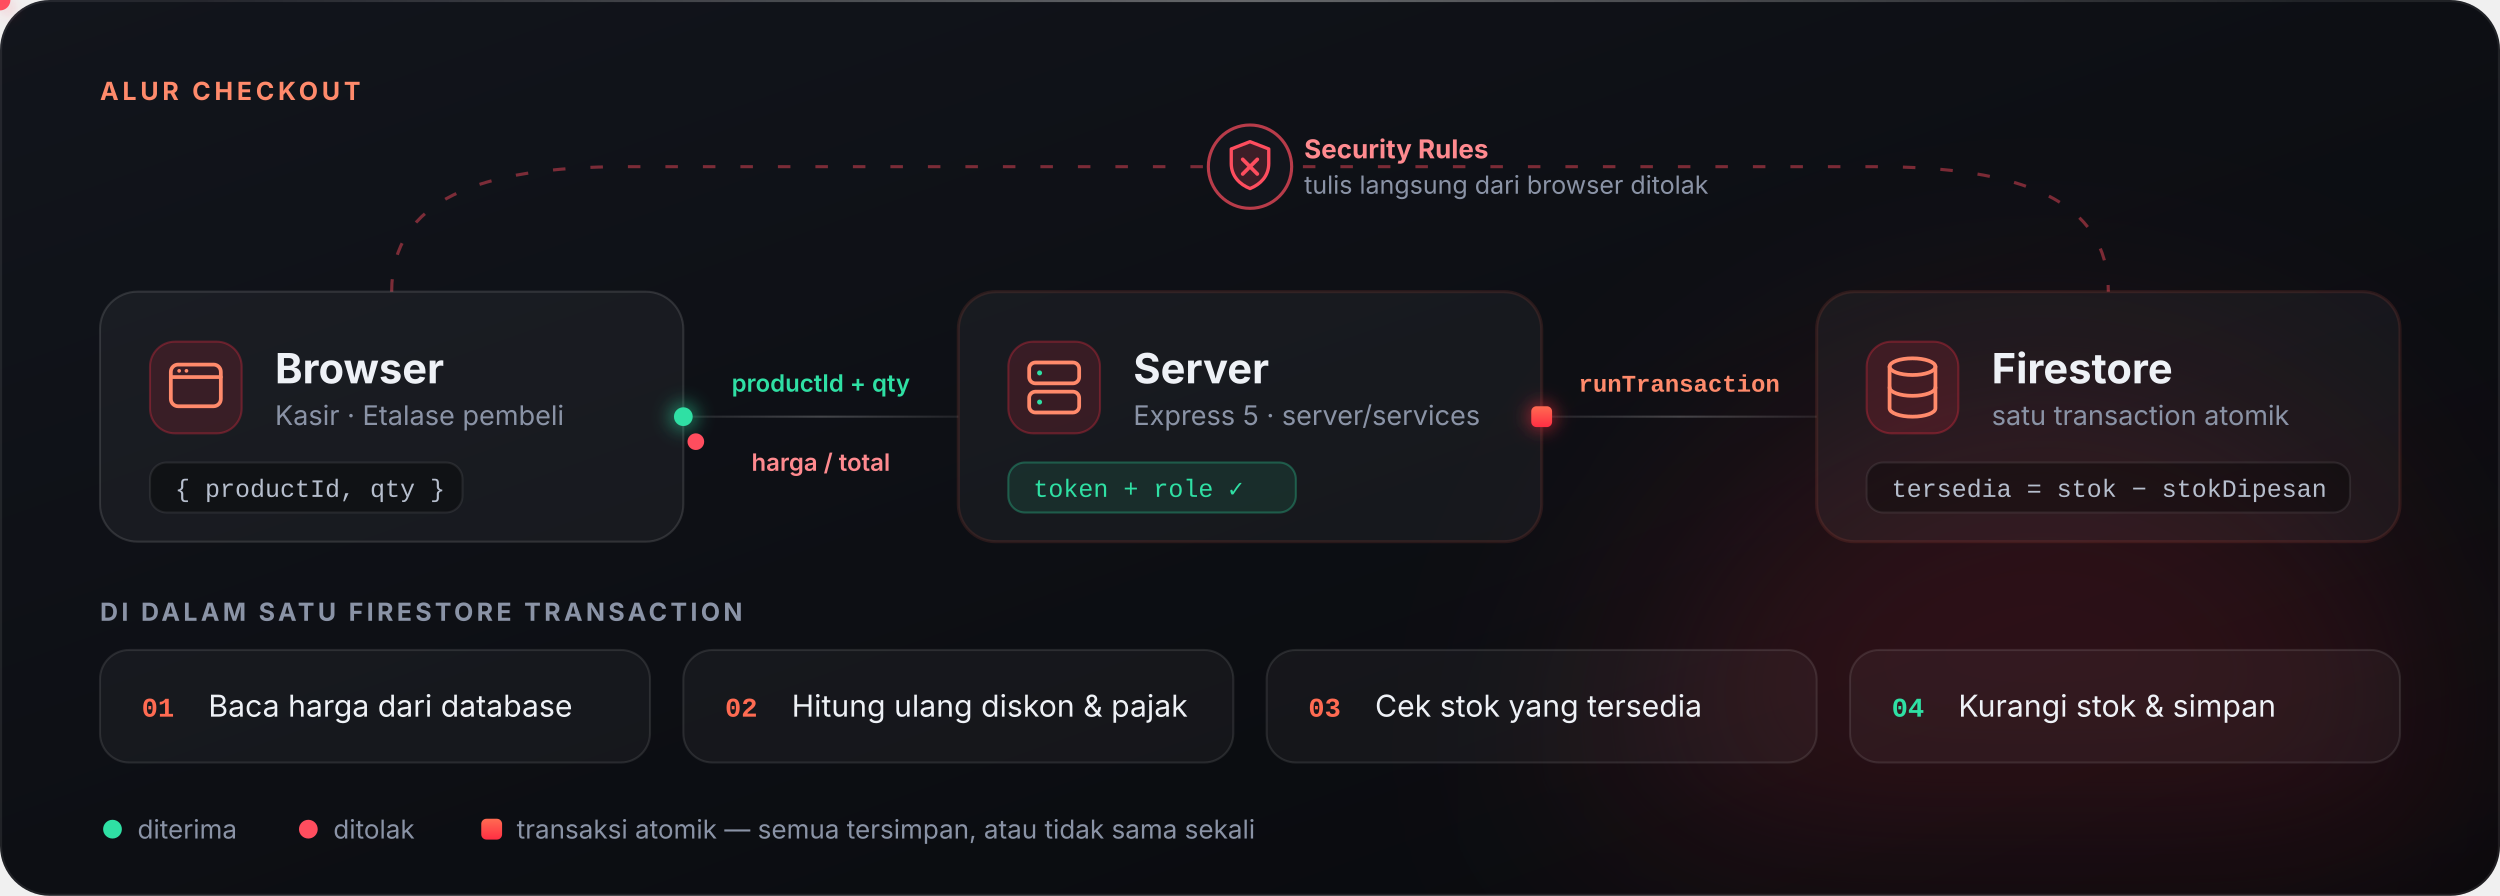
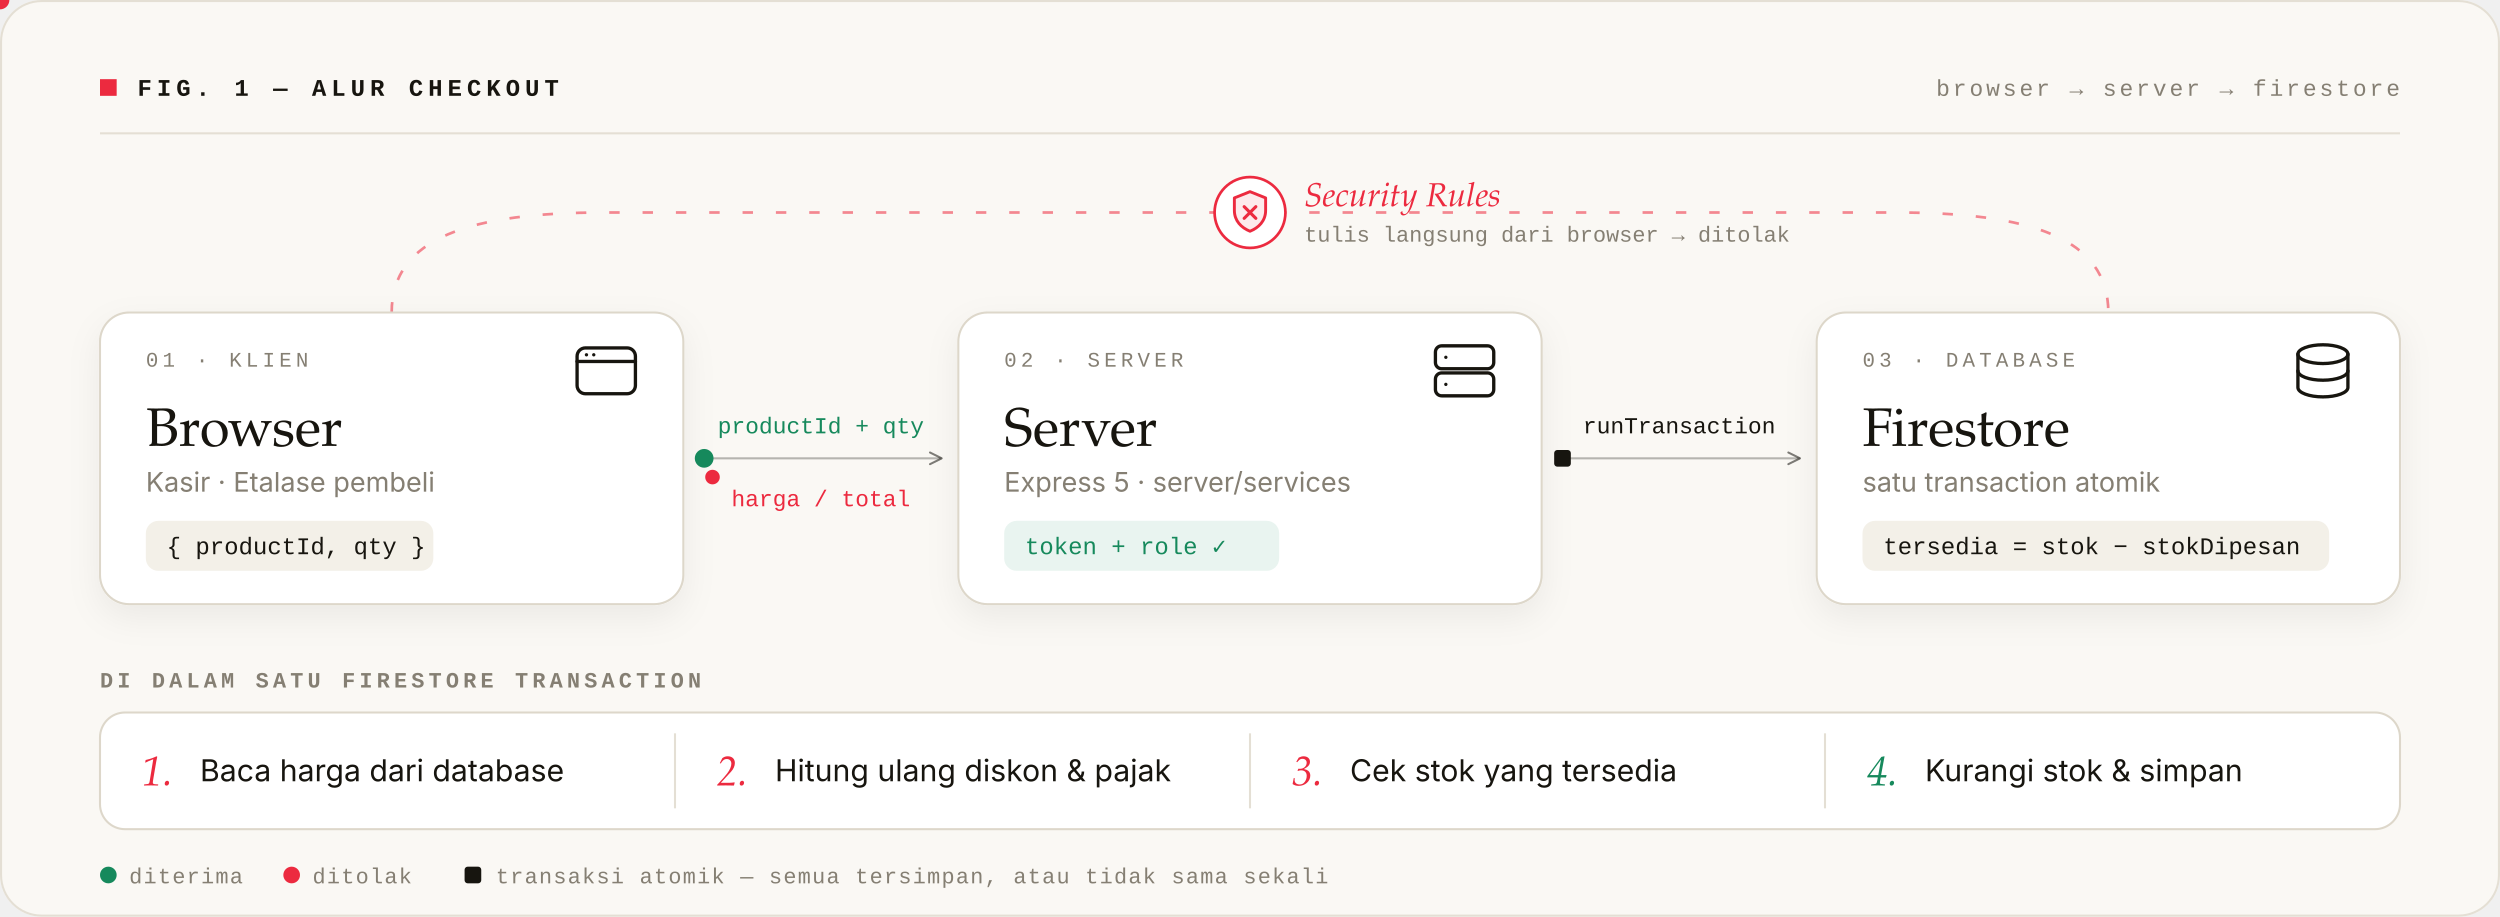
- <svg xmlns="http://www.w3.org/2000/svg" width="1200" height="430" viewBox="0 0 1200 430" role="img" aria-label="Alur checkout: browser hanya mengirim productId dan qty, server menghitung ulang di dalam satu Firestore transaction, dan Security Rules menolak penulisan langsung dari browser.">
+ <svg xmlns="http://www.w3.org/2000/svg" width="1200" height="440" viewBox="0 0 1200 440" role="img" aria-label="Alur checkout: browser hanya mengirim productId dan qty, server menghitung ulang di dalam satu Firestore transaction, dan Security Rules menolak penulisan langsung dari browser.">
  <defs>
-     <linearGradient id="bg" x1="0" y1="0" x2="1" y2="1">
-       <stop offset="0" stop-color="#12151c" />
-       <stop offset="1" stop-color="#08090c" />
-     </linearGradient>
-     <linearGradient id="brand" x1="0" y1="0" x2="0" y2="1">
-       <stop offset="0" stop-color="#ff6b52" />
-       <stop offset="1" stop-color="#ff2e43" />
-     </linearGradient>
-     <linearGradient id="edgeTop" x1="0" y1="0" x2="1" y2="0">
-       <stop offset="0" stop-color="#fff" stop-opacity="0" />
-       <stop offset=".5" stop-color="#fff" stop-opacity=".3" />
-       <stop offset="1" stop-color="#fff" stop-opacity="0" />
-     </linearGradient>
-     <linearGradient id="wire" x1="0" y1="0" x2="1" y2="0">
-       <stop offset="0" stop-color="#fff" stop-opacity=".08" />
-       <stop offset=".5" stop-color="#fff" stop-opacity=".22" />
-       <stop offset="1" stop-color="#fff" stop-opacity=".08" />
-     </linearGradient>
-     <filter id="glow" x="-100%" y="-100%" width="300%" height="300%">
-       <feGaussianBlur stdDeviation="4" />
+     <marker id="arrow" viewBox="0 0 10 10" refX="9" refY="5" markerWidth="7" markerHeight="7" orient="auto">
+       <path d="M1 1l8 4-8 4" fill="none" stroke="#17150f" stroke-opacity=".55" stroke-width="1.4" stroke-linecap="round" stroke-linejoin="round" />
+     </marker>
+     <filter id="card" x="-10%" y="-20%" width="120%" height="150%">
+       <feDropShadow dx="0" dy="6" stdDeviation="8" flood-color="#17150f" flood-opacity=".06" />
    </filter>
-     <filter id="blur" x="-50%" y="-50%" width="200%" height="200%">
-       <feGaussianBlur stdDeviation="60" />
+     <filter id="ink" x="-20%" y="-20%" width="140%" height="140%">
+       <feTurbulence type="fractalNoise" baseFrequency=".9" numOctaves="2" seed="4" result="n" />
+       <feColorMatrix in="n" type="matrix" values="0 0 0 0 0  0 0 0 0 0  0 0 0 0 0  -2.6 0 0 0 2.1" result="m" />
+       <feComposite in="SourceGraphic" in2="m" operator="in" />
    </filter>
-     <clipPath id="frame">
-       <rect width="1200" height="430" rx="24" />
-     </clipPath>
    <style>
-       text { font-family: 'Segoe UI', Inter, -apple-system, BlinkMacSystemFont, 'Helvetica Neue', Arial, sans-serif; }
-       .mono { font-family: 'SFMono-Regular', 'Cascadia Code', Consolas, 'Liberation Mono', Menlo, monospace; }
-       .ttl { font-size: 20px; font-weight: 700; fill: #eef1f6; }
-       .sub { font-size: 13px; fill: #8a93a6; }
+       .serif { font-family: 'Iowan Old Style', 'Palatino Linotype', Palatino, 'Book Antiqua', Georgia, serif; }
+       .sans  { font-family: 'Segoe UI', Inter, -apple-system, BlinkMacSystemFont, 'Helvetica Neue', Arial, sans-serif; }
+       .mono  { font-family: 'SFMono-Regular', 'Cascadia Mono', Consolas, 'Liberation Mono', Menlo, monospace; }
+       .ttl { font-size: 26px; fill: #17150f; }
+       .sub { font-size: 13px; fill: #857f73; }
+       .tab { font-size: 10px; fill: #857f73; letter-spacing: 2px; }
+       .ic  { fill: none; stroke: #17150f; stroke-width: 1.6; stroke-linecap: round; stroke-linejoin: round; }

-       .ok   { animation: ok 6s cubic-bezier(.45,0,.25,1) infinite; }
-       .bad  { animation: bad 6s cubic-bezier(.45,0,.25,1) infinite; }
-       .tx   { animation: tx 6s cubic-bezier(.45,0,.25,1) infinite; }
-       .xA   { opacity: 0; animation: xA 6s ease-out infinite; }
-       @keyframes ok  { 0% { transform: translateX(0); opacity: 0 } 4% { opacity: 1 } 32% { opacity: 1 } 36%,100% { transform: translateX(132px); opacity: 0 } }
-       @keyframes bad { 0%,4% { transform: translateX(0) scale(1); opacity: 0 } 8% { opacity: 1 } 28% { transform: translateX(58px); opacity: 1 } 34%,100% { transform: translateX(58px); opacity: 0 } }
-       @keyframes xA  { 0%,27% { opacity: 0; transform: scale(.4) } 31% { opacity: 1; transform: scale(1.15) } 34%,48% { opacity: 1; transform: scale(1) } 55%,100% { opacity: 0 } }
-       @keyframes tx  { 0%,38% { transform: translateX(0); opacity: 0 } 42% { opacity: 1 } 70% { opacity: 1 } 74%,100% { transform: translateX(132px); opacity: 0 } }
-       .xA { transform-box: fill-box; transform-origin: center; }
+       .ok  { animation: ok 6s cubic-bezier(.45,0,.25,1) infinite; }
+       .bad { animation: bad 6s cubic-bezier(.45,0,.25,1) infinite; }
+       .tx  { animation: tx 6s cubic-bezier(.45,0,.25,1) infinite; }
+       .no  { opacity: 0; transform-box: fill-box; transform-origin: center; animation: no 6s ease-out infinite; }
+       @keyframes ok  { 0% { transform: translateX(0); opacity: 0 } 4%, 30% { opacity: 1 } 35%, 100% { transform: translateX(118px); opacity: 0 } }
+       @keyframes bad { 0%, 4% { transform: translateX(0); opacity: 0 } 8% { opacity: 1 } 26% { transform: translateX(52px); opacity: 1 } 31%, 100% { transform: translateX(52px); opacity: 0 } }
+       @keyframes no  { 0%, 25% { opacity: 0; transform: scale(1.8) rotate(-8deg) } 29% { opacity: 1; transform: scale(.95) rotate(-8deg) } 31%, 50% { opacity: 1; transform: scale(1) rotate(-8deg) } 56%, 100% { opacity: 0; transform: scale(1) rotate(-8deg) } }
+       @keyframes tx  { 0%, 38% { transform: translateX(0); opacity: 0 } 42%, 68% { opacity: 1 } 73%, 100% { transform: translateX(118px); opacity: 0 } }

-       .n-srv  { animation: nSrv 6s ease-in-out infinite; }
-       .n-db   { animation: nDb 6s ease-in-out infinite; }
-       @keyframes nSrv { 0%,30% { stroke-opacity: .12 } 36%,46% { stroke-opacity: .7 } 56%,100% { stroke-opacity: .12 } }
-       @keyframes nDb  { 0%,70% { stroke-opacity: .12 } 76%,90% { stroke-opacity: .7 } 100% { stroke-opacity: .12 } }
+       .hl-srv { opacity: 0; animation: hlSrv 6s ease-in-out infinite; }
+       .hl-db  { opacity: 0; animation: hlDb 6s ease-in-out infinite; }
+       @keyframes hlSrv { 0%, 30% { opacity: 0 } 36%, 46% { opacity: 1 } 56%, 100% { opacity: 0 } }
+       @keyframes hlDb  { 0%, 70% { opacity: 0 } 76%, 90% { opacity: 1 } 100% { opacity: 0 } }

-       .s1, .s2, .s3, .s4 { opacity: 0; }
-       .s1 { animation: s1 6s ease-in-out infinite; }
-       .s2 { animation: s2 6s ease-in-out infinite; }
-       .s3 { animation: s3 6s ease-in-out infinite; }
-       .s4 { animation: s4 6s ease-in-out infinite; }
-       @keyframes s1 { 0%,38% { opacity: 0 } 43%,54% { opacity: 1 } 60%,100% { opacity: 0 } }
-       @keyframes s2 { 0%,50% { opacity: 0 } 55%,66% { opacity: 1 } 72%,100% { opacity: 0 } }
-       @keyframes s3 { 0%,62% { opacity: 0 } 67%,78% { opacity: 1 } 84%,100% { opacity: 0 } }
-       @keyframes s4 { 0%,74% { opacity: 0 } 79%,92% { opacity: 1 } 98%,100% { opacity: 0 } }
+       .u { transform-box: fill-box; transform-origin: 0 50%; transform: scaleX(0); }
+       .u1 { animation: u1 6s cubic-bezier(.6,0,.2,1) infinite; }
+       .u2 { animation: u2 6s cubic-bezier(.6,0,.2,1) infinite; }
+       .u3 { animation: u3 6s cubic-bezier(.6,0,.2,1) infinite; }
+       .u4 { animation: u4 6s cubic-bezier(.6,0,.2,1) infinite; }
+       @keyframes u1 { 0%, 40% { transform: scaleX(0) } 48%, 92% { transform: scaleX(1) } 98%, 100% { transform: scaleX(0) } }
+       @keyframes u2 { 0%, 52% { transform: scaleX(0) } 60%, 92% { transform: scaleX(1) } 98%, 100% { transform: scaleX(0) } }
+       @keyframes u3 { 0%, 64% { transform: scaleX(0) } 72%, 92% { transform: scaleX(1) } 98%, 100% { transform: scaleX(0) } }
+       @keyframes u4 { 0%, 76% { transform: scaleX(0) } 84%, 92% { transform: scaleX(1) } 98%, 100% { transform: scaleX(0) } }

-       .shield { animation: shield 6s ease-out infinite; }
-       @keyframes shield { 0%,36% { opacity: .55 } 40%,50% { opacity: 1 } 62%,100% { opacity: .55 } }
-       .dash { animation: dash 1.4s linear infinite; }
-       @keyframes dash { to { stroke-dashoffset: -18 } }
-       .orb { animation: orb 18s ease-in-out infinite alternate; }
-       @keyframes orb { to { transform: translate(-220px, 40px) } }
+       .dash { animation: dash 1.6s linear infinite; }
+       @keyframes dash { to { stroke-dashoffset: -16 } }
+       .shield { transform-box: fill-box; transform-origin: center; animation: shield 6s ease-out infinite; }
+       @keyframes shield { 0%, 36% { transform: scale(1) } 39% { transform: scale(1.12) } 44%, 100% { transform: scale(1) } }

      @media (prefers-reduced-motion: reduce) {
        * { animation: none !important; }
-         .s1 { opacity: 1 !important; }
+         .u { transform: scaleX(1) !important; }
        .ok, .bad, .tx { opacity: 0 !important; }
+         .no { opacity: 1 !important; transform: rotate(-8deg) !important; }
      }
    </style>
  </defs>
-   <g clip-path="url(#frame)">
-     <rect width="1200" height="430" fill="url(#bg)" />
-     <circle class="orb" cx="980" cy="380" r="200" fill="#ff2e43" opacity=".14" filter="url(#blur)" />
-   </g>
-   <rect x=".5" y=".5" width="1199" height="429" rx="23.5" fill="none" stroke="#fff" stroke-opacity=".08" />
-   <rect x="100" y="0" width="1000" height="1" fill="url(#edgeTop)" />
-   <text x="48" y="48" font-size="12" font-weight="700" fill="#ff8a6b" letter-spacing="1.8">ALUR CHECKOUT</text>
-   <path class="dash" d="M188 140 C188 96 230 80 300 80 H900 C970 80 1012 96 1012 140" fill="none" stroke="#ff4d5e" stroke-opacity=".45" stroke-width="1.5" stroke-dasharray="6 12" />
-   <circle r="5" fill="#ff4d5e">
-     <animateMotion dur="6s" repeatCount="indefinite" calcMode="linear" keyPoints="0;1;1" keyTimes="0;.38;1" path="M188 140 C188 96 230 80 300 80 H586" />
-     <animate attributeName="opacity" dur="6s" repeatCount="indefinite" values="0;1;1;0;0" keyTimes="0;.05;.36;.42;1" />
-   </circle>
-   <circle r="5" fill="#ff4d5e" filter="url(#glow)">
-     <animateMotion dur="6s" repeatCount="indefinite" calcMode="linear" keyPoints="0;1;1" keyTimes="0;.38;1" path="M188 140 C188 96 230 80 300 80 H586" />
-     <animate attributeName="opacity" dur="6s" repeatCount="indefinite" values="0;1;1;0;0" keyTimes="0;.05;.36;.42;1" />
+   <rect width="1200" height="440" rx="20" fill="#faf8f4" />
+   <rect x=".5" y=".5" width="1199" height="439" rx="19.5" fill="none" stroke="#e4dfd4" />
+   <rect x="48" y="38" width="8" height="8" fill="#ec2a3f" />
+   <text class="mono" x="66" y="46" font-size="11.5" font-weight="700" fill="#17150f" letter-spacing="2.4">FIG. 1 — ALUR CHECKOUT</text>
+   <text class="mono" x="1152" y="46" font-size="11" fill="#857f73" letter-spacing="1.4" text-anchor="end">browser → server → firestore</text>
+   <line x1="48" y1="64" x2="1152" y2="64" stroke="#e4dfd4" />
+   <path class="dash" d="M188 150 C188 114 226 102 290 102 H910 C974 102 1012 114 1012 150" fill="none" stroke="#ec2a3f" stroke-opacity=".55" stroke-width="1.3" stroke-dasharray="5 11" />
+   <circle r="4.5" fill="#ec2a3f">
+     <animateMotion dur="6s" repeatCount="indefinite" calcMode="linear" keyPoints="0;1;1" keyTimes="0;.38;1" path="M188 150 C188 114 226 102 290 102 H584" />
+     <animate attributeName="opacity" dur="6s" repeatCount="indefinite" values="0;1;1;0;0" keyTimes="0;.05;.36;.4;1" />
  </circle>
  <g class="shield">
-     <circle cx="600" cy="80" r="20" fill="#12151c" stroke="#ff4d5e" stroke-opacity=".7" stroke-width="1.5" />
-     <path d="M600 68l9 3.5v7c0 6-4 10-9 12-5-2-9-6-9-12v-7z" fill="#ff4d5e" fill-opacity=".18" stroke="#ff4d5e" stroke-width="1.6" stroke-linejoin="round" />
-     <path d="M596.5 76.5l7 7M603.5 76.5l-7 7" stroke="#ff4d5e" stroke-width="1.8" stroke-linecap="round" />
+     <circle cx="600" cy="102" r="17" fill="#fff" stroke="#ec2a3f" stroke-width="1.3" />
+     <path d="M600 92l7.5 3v6c0 5-3.3 8.3-7.5 10-4.2-1.7-7.5-5-7.5-10v-6z" fill="#ec2a3f" fill-opacity=".1" stroke="#ec2a3f" stroke-width="1.4" stroke-linejoin="round" />
+     <path d="M597.2 99.2l5.6 5.6M602.8 99.2l-5.6 5.6" stroke="#ec2a3f" stroke-width="1.5" stroke-linecap="round" />
  </g>
-   <text x="626" y="76" font-size="12.5" font-weight="700" fill="#ff8a8f">Security Rules</text>
-   <text x="626" y="93" font-size="12" fill="#8a93a6">tulis langsung dari browser ditolak</text>
-   <g>
-     <rect x="48" y="140" width="280" height="120" rx="18" fill="#fff" fill-opacity=".045" stroke="#fff" stroke-opacity=".12" />
-     <rect x="72" y="164" width="44" height="44" rx="12" fill="#ff2e43" fill-opacity=".14" stroke="#ff2e43" stroke-opacity=".3" />
-     <g fill="none" stroke="#ff8a6b" stroke-width="1.8" stroke-linecap="round" stroke-linejoin="round">
-       <rect x="82" y="175" width="24" height="20" rx="3.5" />
-       <path d="M82 181h24" />
-     </g>
-     <circle cx="86" cy="178" r=".9" fill="#ff8a6b" />
-     <circle cx="89.5" cy="178" r=".9" fill="#ff8a6b" />
-     <text class="ttl" x="132" y="184">Browser</text>
-     <text class="sub" x="132" y="204">Kasir · Etalase pembeli</text>
-     <rect x="72" y="222" width="150" height="24" rx="8" fill="#000" fill-opacity=".35" stroke="#fff" stroke-opacity=".08" />
-     <text class="mono" x="84" y="238.5" font-size="12" fill="#b6becd">{ productId, qty }</text>
+   <text class="serif" x="626" y="99" font-size="16" font-style="italic" fill="#ec2a3f">Security Rules</text>
+   <text class="mono" x="626" y="116" font-size="10.5" fill="#857f73">tulis langsung dari browser → ditolak</text>
+   <g filter="url(#card)">
+     <rect x="48" y="150" width="280" height="140" rx="14" fill="#fff" stroke="#ddd7ca" />
  </g>
-   <g>
-     <rect class="n-srv" x="460" y="140" width="280" height="120" rx="18" fill="#fff" fill-opacity=".045" stroke="#ff6b52" stroke-opacity=".12" stroke-width="1.5" />
-     <rect x="484" y="164" width="44" height="44" rx="12" fill="#ff2e43" fill-opacity=".14" stroke="#ff2e43" stroke-opacity=".3" />
-     <g fill="none" stroke="#ff8a6b" stroke-width="1.8" stroke-linecap="round" stroke-linejoin="round">
-       <rect x="494" y="174" width="24" height="10" rx="3" />
-       <rect x="494" y="188" width="24" height="10" rx="3" />
-     </g>
-     <circle cx="499" cy="179" r="1.2" fill="#2fe0a4" />
-     <circle cx="499" cy="193" r="1.2" fill="#2fe0a4" />
-     <text class="ttl" x="544" y="184">Server</text>
-     <text class="sub" x="544" y="204">Express 5 · server/services</text>
-     <rect x="484" y="222" width="138" height="24" rx="8" fill="#2fe0a4" fill-opacity=".1" stroke="#2fe0a4" stroke-opacity=".3" />
-     <text class="mono" x="496" y="238.5" font-size="12" fill="#2fe0a4">token + role ✓</text>
+   <text class="mono tab" x="70" y="176">01 · KLIEN</text>
+   <g class="ic" transform="translate(276 164)">
+     <rect x="1" y="3" width="28" height="22" rx="4" />
+     <path d="M1 9.5h28" />
+     <path d="M5.5 6.3h.01M9 6.3h.01" />
  </g>
-   <g>
-     <rect class="n-db" x="872" y="140" width="280" height="120" rx="18" fill="#fff" fill-opacity=".045" stroke="#ff6b52" stroke-opacity=".12" stroke-width="1.5" />
-     <rect x="896" y="164" width="44" height="44" rx="12" fill="#ff2e43" fill-opacity=".14" stroke="#ff2e43" stroke-opacity=".3" />
-     <g fill="none" stroke="#ff8a6b" stroke-width="1.8" stroke-linecap="round" stroke-linejoin="round">
-       <ellipse cx="918" cy="176" rx="11" ry="4" />
-       <path d="M907 176v20c0 2.2 4.9 4 11 4s11-1.8 11-4v-20" />
-       <path d="M907 186c0 2.2 4.9 4 11 4s11-1.8 11-4" />
-     </g>
-     <text class="ttl" x="956" y="184">Firestore</text>
-     <text class="sub" x="956" y="204">satu transaction atomik</text>
-     <rect x="896" y="222" width="232" height="24" rx="8" fill="#000" fill-opacity=".35" stroke="#fff" stroke-opacity=".08" />
-     <text class="mono" x="908" y="238.5" font-size="12" fill="#b6becd">tersedia = stok − stokDipesan</text>
+   <text class="serif ttl" x="70" y="214">Browser</text>
+   <text class="sans sub" x="70" y="236">Kasir · Etalase pembeli</text>
+   <rect x="70" y="250" width="138" height="24" rx="6" fill="#f3f0e8" />
+   <text class="mono" x="80" y="266" font-size="11.5" fill="#17150f">{ productId, qty }</text>
+   <g filter="url(#card)">
+     <rect x="460" y="150" width="280" height="140" rx="14" fill="#fff" stroke="#ddd7ca" />
  </g>
-   <rect x="328" y="199.5" width="132" height="1" fill="url(#wire)" />
-   <text x="394" y="188" font-size="11.5" font-weight="600" fill="#2fe0a4" text-anchor="middle">productId + qty</text>
-   <g class="ok">
-     <circle cx="328" cy="200" r="7" fill="#2fe0a4" opacity=".45" filter="url(#glow)" />
-     <circle cx="328" cy="200" r="4.5" fill="#2fe0a4" />
+   <rect class="hl-srv" x="460" y="150" width="280" height="140" rx="14" fill="none" stroke="#17150f" stroke-width="1.4" />
+   <text class="mono tab" x="482" y="176">02 · SERVER</text>
+   <g class="ic" transform="translate(688 164)">
+     <rect x="1" y="2" width="28" height="11" rx="3" />
+     <rect x="1" y="15" width="28" height="11" rx="3" />
+     <path d="M6 7.5h.01M6 20.5h.01" />
  </g>
-   <text x="394" y="226" font-size="11.5" font-weight="600" fill="#ff8a8f" text-anchor="middle">harga / total</text>
-   <g class="bad">
-     <circle cx="334" cy="212" r="4" fill="#ff4d5e" />
+   <text class="serif ttl" x="482" y="214">Server</text>
+   <text class="sans sub" x="482" y="236">Express 5 · server/services</text>
+   <rect x="482" y="250" width="132" height="24" rx="6" fill="#16895c" fill-opacity=".09" />
+   <text class="mono" x="492" y="266" font-size="11.5" fill="#16895c">token + role ✓</text>
+   <g filter="url(#card)">
+     <rect x="872" y="150" width="280" height="140" rx="14" fill="#fff" stroke="#ddd7ca" />
  </g>
-   <g class="xA">
-     <circle cx="392" cy="212" r="8" fill="#ff4d5e" fill-opacity=".2" />
-     <path d="M388.5 208.5l7 7M395.5 208.5l-7 7" stroke="#ff4d5e" stroke-width="1.8" stroke-linecap="round" />
+   <rect class="hl-db" x="872" y="150" width="280" height="140" rx="14" fill="none" stroke="#17150f" stroke-width="1.4" />
+   <text class="mono tab" x="894" y="176">03 · DATABASE</text>
+   <g class="ic" transform="translate(1100 164)">
+     <ellipse cx="15" cy="6" rx="12" ry="4.5" />
+     <path d="M3 6v16c0 2.5 5.4 4.5 12 4.5s12-2 12-4.5V6" />
+     <path d="M3 14c0 2.5 5.4 4.5 12 4.5s12-2 12-4.5" />
  </g>
-   <rect x="740" y="199.5" width="132" height="1" fill="url(#wire)" />
-   <text x="806" y="188" font-size="11.5" font-weight="600" fill="#ff8a6b" text-anchor="middle" class="mono">runTransaction</text>
-   <g class="tx">
-     <circle cx="740" cy="200" r="7" fill="#ff2e43" opacity=".5" filter="url(#glow)" />
-     <rect x="735" y="195" width="10" height="10" rx="2.5" fill="url(#brand)" />
+   <text class="serif ttl" x="894" y="214">Firestore</text>
+   <text class="sans sub" x="894" y="236">satu transaction atomik</text>
+   <rect x="894" y="250" width="224" height="24" rx="6" fill="#f3f0e8" />
+   <text class="mono" x="904" y="266" font-size="11.5" fill="#17150f">tersedia = stok − stokDipesan</text>
+   <line x1="336" y1="220" x2="452" y2="220" stroke="#17150f" stroke-opacity=".3" marker-end="url(#arrow)" />
+   <text class="mono" x="394" y="208" font-size="11" fill="#16895c" text-anchor="middle">productId + qty</text>
+   <text class="mono" x="394" y="243" font-size="11" fill="#ec2a3f" text-anchor="middle">harga / total</text>
+   <circle class="ok" cx="338" cy="220" r="4.5" fill="#16895c" />
+   <circle class="bad" cx="342" cy="229" r="3.5" fill="#ec2a3f" />
+   <g class="no" filter="url(#ink)">
+     <rect x="378" y="222" width="36" height="15" rx="3" fill="none" stroke="#ec2a3f" stroke-width="1.4" />
+     <text class="sans" x="396" y="233.2" font-size="8.5" font-weight="900" fill="#ec2a3f" text-anchor="middle" letter-spacing="1">TOLAK</text>
  </g>
-   <text x="48" y="298" font-size="12" font-weight="700" fill="#8a93a6" letter-spacing="1.6">DI DALAM SATU FIRESTORE TRANSACTION</text>
-   <g font-size="14.5" fill="#eef1f6">
-     <g>
-       <rect x="48" y="312" width="264" height="54" rx="14" fill="#fff" fill-opacity=".04" stroke="#fff" stroke-opacity=".1" />
-       <rect class="s1" x="48" y="312" width="264" height="54" rx="14" fill="#ff2e43" fill-opacity=".1" stroke="#ff6b52" stroke-opacity=".8" />
-       <text class="mono" x="68" y="344" font-size="13" font-weight="700" fill="#ff6b52">01</text>
-       <text x="100" y="344">Baca harga dari database</text>
-     </g>
-     <g>
-       <rect x="328" y="312" width="264" height="54" rx="14" fill="#fff" fill-opacity=".04" stroke="#fff" stroke-opacity=".1" />
-       <rect class="s2" x="328" y="312" width="264" height="54" rx="14" fill="#ff2e43" fill-opacity=".1" stroke="#ff6b52" stroke-opacity=".8" />
-       <text class="mono" x="348" y="344" font-size="13" font-weight="700" fill="#ff6b52">02</text>
-       <text x="380" y="344">Hitung ulang diskon &amp; pajak</text>
-     </g>
-     <g>
-       <rect x="608" y="312" width="264" height="54" rx="14" fill="#fff" fill-opacity=".04" stroke="#fff" stroke-opacity=".1" />
-       <rect class="s3" x="608" y="312" width="264" height="54" rx="14" fill="#ff2e43" fill-opacity=".1" stroke="#ff6b52" stroke-opacity=".8" />
-       <text class="mono" x="628" y="344" font-size="13" font-weight="700" fill="#ff6b52">03</text>
-       <text x="660" y="344">Cek stok yang tersedia</text>
-     </g>
-     <g>
-       <rect x="888" y="312" width="264" height="54" rx="14" fill="#fff" fill-opacity=".04" stroke="#fff" stroke-opacity=".1" />
-       <rect class="s4" x="888" y="312" width="264" height="54" rx="14" fill="#2fe0a4" fill-opacity=".1" stroke="#2fe0a4" stroke-opacity=".8" />
-       <text class="mono" x="908" y="344" font-size="13" font-weight="700" fill="#2fe0a4">04</text>
-       <text x="940" y="344">Kurangi stok &amp; simpan</text>
-     </g>
+   <line x1="748" y1="220" x2="864" y2="220" stroke="#17150f" stroke-opacity=".3" marker-end="url(#arrow)" />
+   <text class="mono" x="806" y="208" font-size="11" fill="#17150f" text-anchor="middle">runTransaction</text>
+   <rect class="tx" x="746" y="216" width="8" height="8" rx="1.5" fill="#17150f" />
+   <text class="mono" x="48" y="330" font-size="10.5" font-weight="700" fill="#857f73" letter-spacing="2">DI DALAM SATU FIRESTORE TRANSACTION</text>
+   <rect x="48" y="342" width="1104" height="56" rx="12" fill="#fff" stroke="#ddd7ca" />
+   <g stroke="#e4dfd4">
+     <line x1="324" y1="352" x2="324" y2="388" />
+     <line x1="600" y1="352" x2="600" y2="388" />
+     <line x1="876" y1="352" x2="876" y2="388" />
  </g>
-   <g font-size="12.5" fill="#8a93a6">
-     <circle cx="54" cy="398" r="4.5" fill="#2fe0a4" />
-     <text x="66" y="402.5">diterima</text>
-     <circle cx="148" cy="398" r="4.5" fill="#ff4d5e" />
-     <text x="160" y="402.5">ditolak</text>
-     <rect x="231" y="393" width="10" height="10" rx="2.5" fill="url(#brand)" />
-     <text x="248" y="402.5">transaksi atomik — semua tersimpan, atau tidak sama sekali</text>
+   <g class="sans" font-size="14.5" fill="#17150f">
+     <text class="serif" x="68" y="377" font-size="20" font-style="italic" fill="#ec2a3f">1.</text>
+     <text x="96" y="375">Baca harga dari database</text>
+     <text class="serif" x="344" y="377" font-size="20" font-style="italic" fill="#ec2a3f">2.</text>
+     <text x="372" y="375">Hitung ulang diskon &amp; pajak</text>
+     <text class="serif" x="620" y="377" font-size="20" font-style="italic" fill="#ec2a3f">3.</text>
+     <text x="648" y="375">Cek stok yang tersedia</text>
+     <text class="serif" x="896" y="377" font-size="20" font-style="italic" fill="#16895c">4.</text>
+     <text x="924" y="375">Kurangi stok &amp; simpan</text>
+   </g>
+   <rect class="u u1" x="68" y="390" width="236" height="2" fill="#ec2a3f" />
+   <rect class="u u2" x="344" y="390" width="236" height="2" fill="#ec2a3f" />
+   <rect class="u u3" x="620" y="390" width="236" height="2" fill="#ec2a3f" />
+   <rect class="u u4" x="896" y="390" width="236" height="2" fill="#16895c" />
+   <g class="mono" font-size="10.5" fill="#857f73" letter-spacing=".6">
+     <circle cx="52" cy="420" r="4" fill="#16895c" />
+     <text x="62" y="424">diterima</text>
+     <circle cx="140" cy="420" r="4" fill="#ec2a3f" />
+     <text x="150" y="424">ditolak</text>
+     <rect x="223" y="416" width="8" height="8" rx="1.5" fill="#17150f" />
+     <text x="238" y="424">transaksi atomik — semua tersimpan, atau tidak sama sekali</text>
  </g>
</svg>
